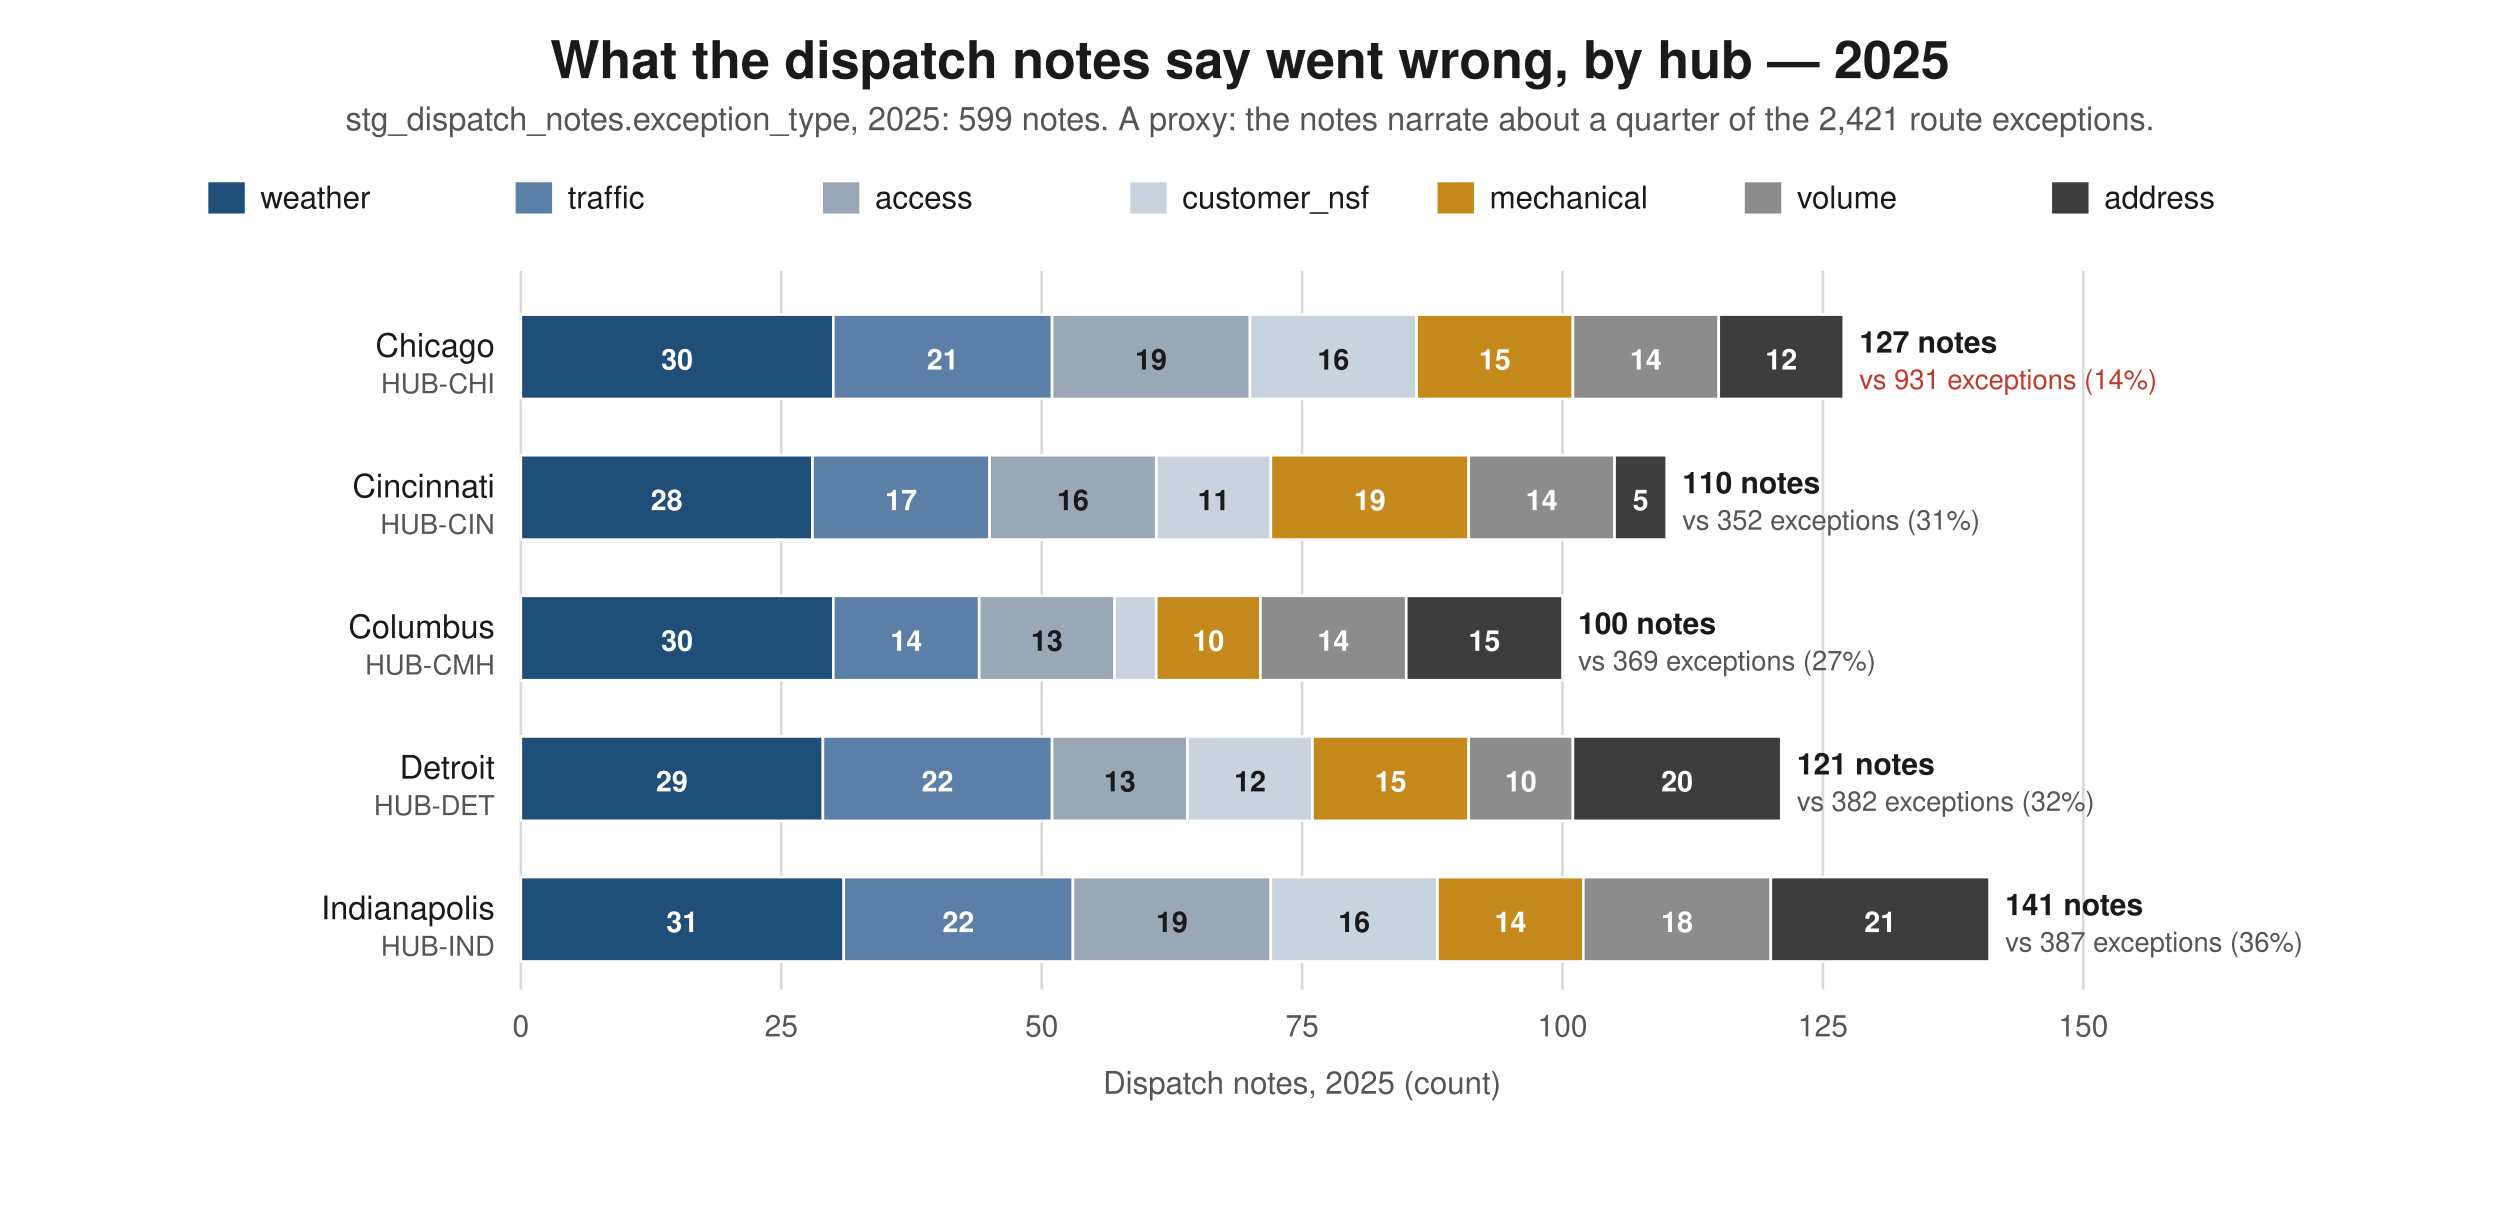
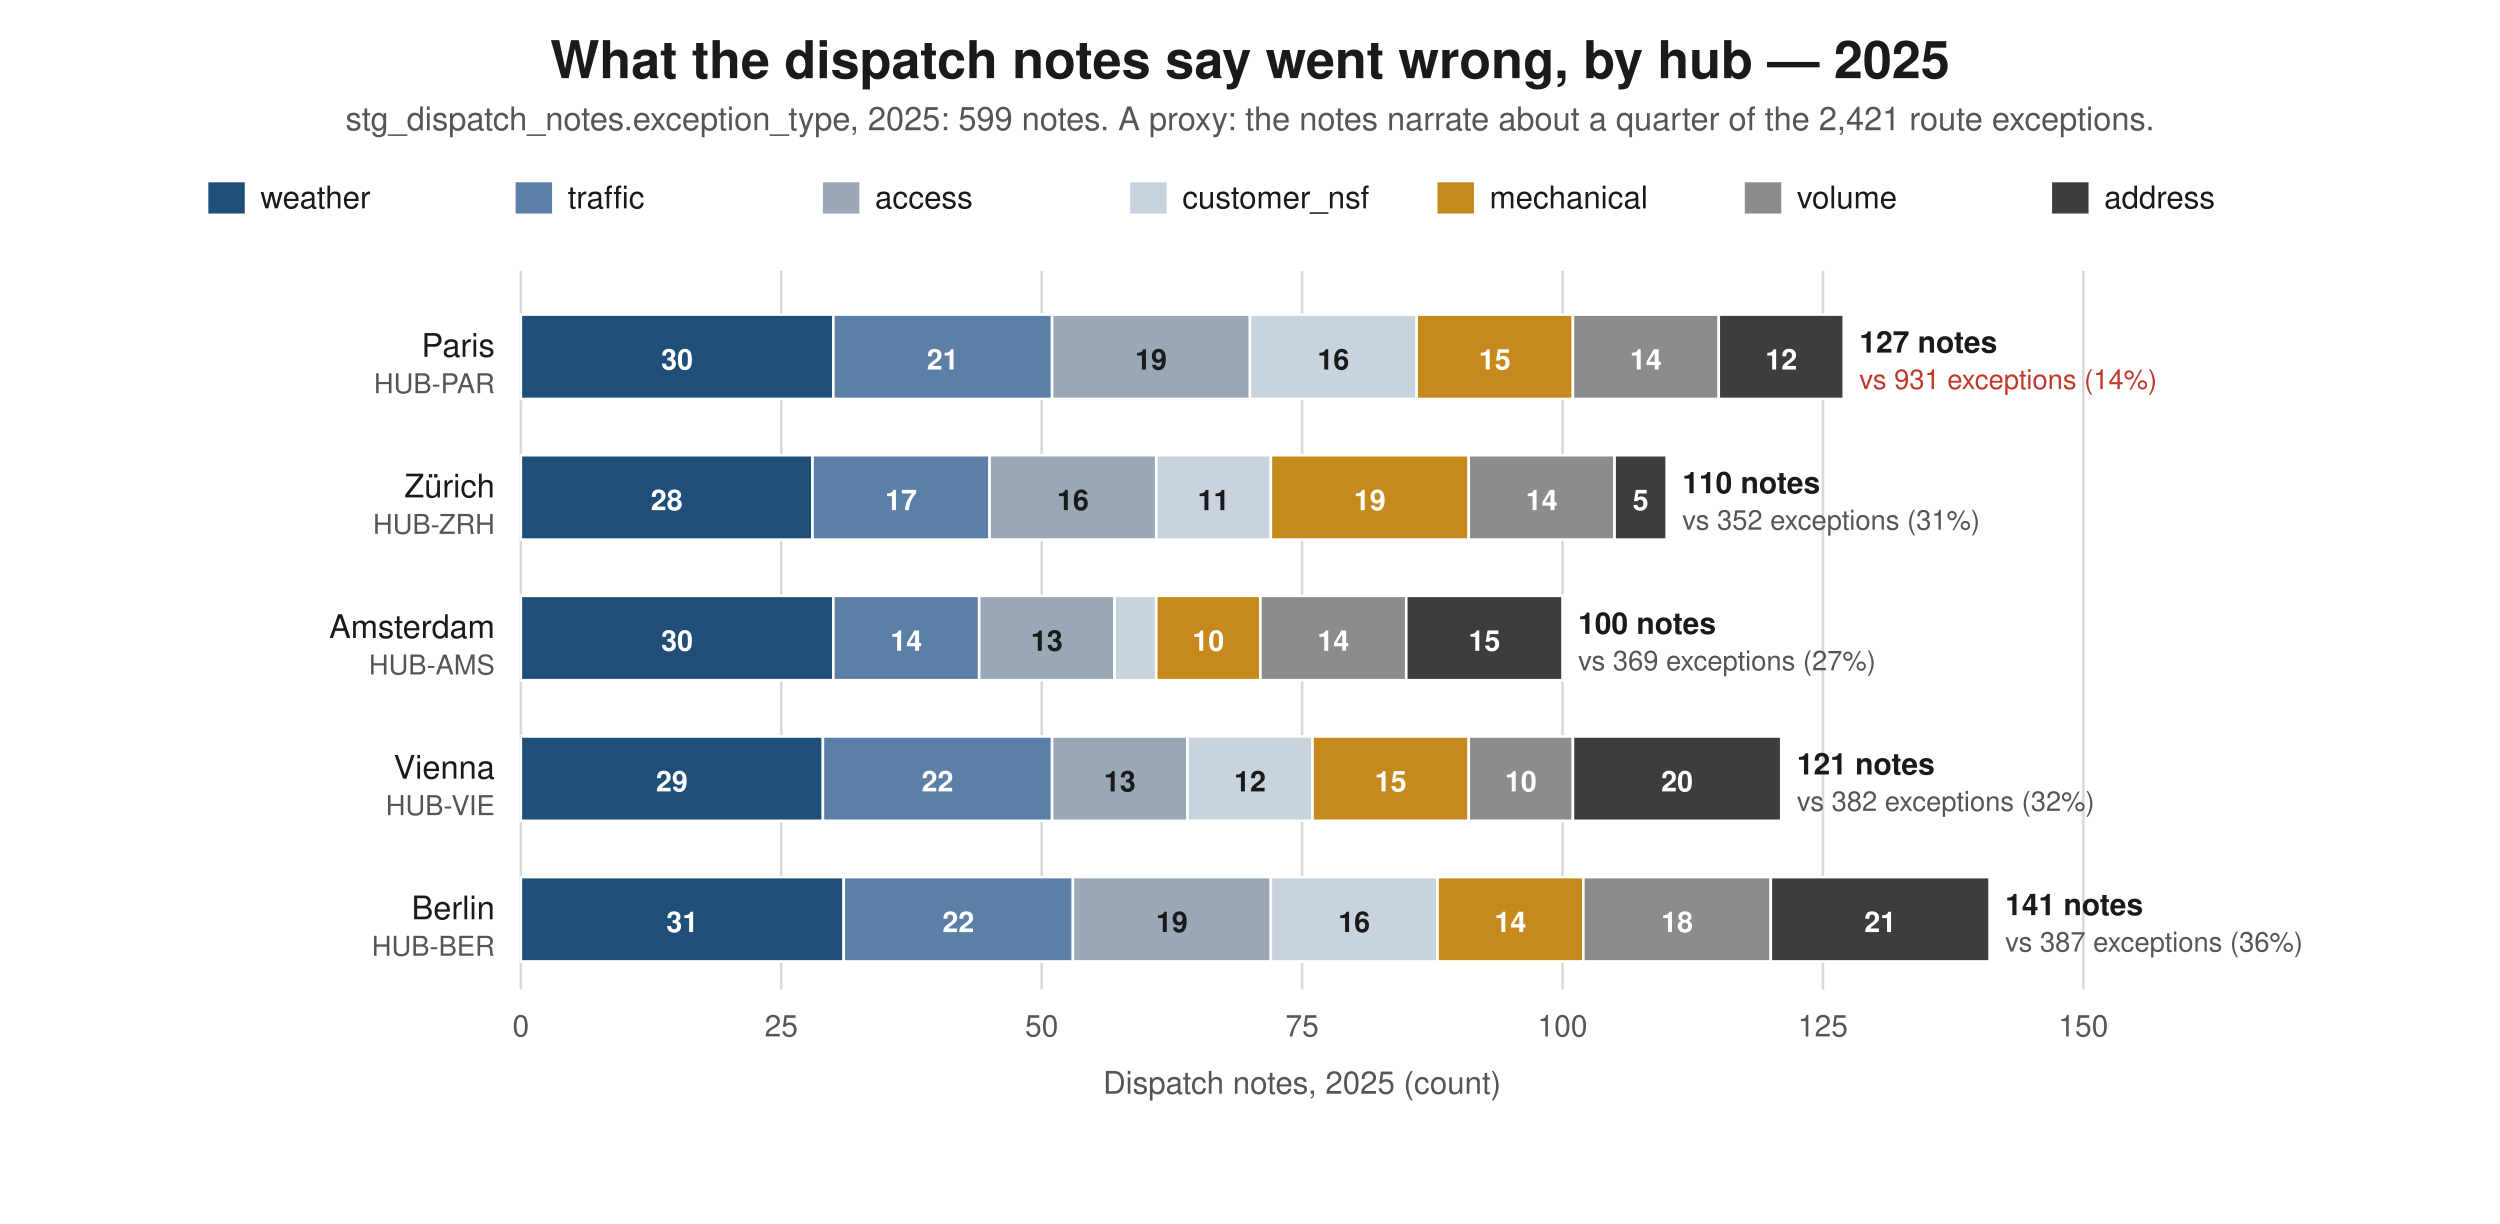
<svg xmlns="http://www.w3.org/2000/svg" width="960" height="470" viewBox="0 0 960 470" font-family="Helvetica, Arial, sans-serif">
  <rect x="0" y="0" width="960" height="470" fill="#ffffff" />
  <text x="480.0" y="30" text-anchor="middle" font-size="20" font-weight="bold" fill="#1a1a1a">What the dispatch notes say went wrong, by hub — 2025</text>
  <text x="480.0" y="50" text-anchor="middle" font-size="12.5" fill="#555555">stg_dispatch_notes.exception_type, 2025: 599 notes. A proxy: the notes narrate about a quarter of the 2,421 route exceptions.</text>
  <line x1="200.0" y1="104.0" x2="200.0" y2="380.0" stroke="#d9d9d9" stroke-width="1" />
  <text x="200.0" y="398.0" font-size="11.5" fill="#555555" text-anchor="middle" font-weight="normal">0</text>
  <line x1="300.0" y1="104.0" x2="300.0" y2="380.0" stroke="#d9d9d9" stroke-width="1" />
  <text x="300.0" y="398.0" font-size="11.5" fill="#555555" text-anchor="middle" font-weight="normal">25</text>
  <line x1="400.0" y1="104.0" x2="400.0" y2="380.0" stroke="#d9d9d9" stroke-width="1" />
  <text x="400.0" y="398.0" font-size="11.5" fill="#555555" text-anchor="middle" font-weight="normal">50</text>
  <line x1="500.0" y1="104.0" x2="500.0" y2="380.0" stroke="#d9d9d9" stroke-width="1" />
  <text x="500.0" y="398.0" font-size="11.5" fill="#555555" text-anchor="middle" font-weight="normal">75</text>
  <line x1="600.0" y1="104.0" x2="600.0" y2="380.0" stroke="#d9d9d9" stroke-width="1" />
  <text x="600.0" y="398.0" font-size="11.5" fill="#555555" text-anchor="middle" font-weight="normal">100</text>
  <line x1="700.0" y1="104.0" x2="700.0" y2="380.0" stroke="#d9d9d9" stroke-width="1" />
  <text x="700.0" y="398.0" font-size="11.5" fill="#555555" text-anchor="middle" font-weight="normal">125</text>
  <line x1="800.0" y1="104.0" x2="800.0" y2="380.0" stroke="#d9d9d9" stroke-width="1" />
  <text x="800.0" y="398.0" font-size="11.5" fill="#555555" text-anchor="middle" font-weight="normal">150</text>
  <text x="500.0" y="420.0" font-size="12" fill="#555555" text-anchor="middle" font-weight="normal">Dispatch notes, 2025 (count)</text>
  <rect x="200.0" y="120.8" width="120.0" height="32.4" fill="#1f4e79" stroke="#ffffff" stroke-width="1" />
  <text x="260.0" y="141.9" font-size="11" fill="#ffffff" text-anchor="middle" font-weight="bold">30</text>
  <rect x="320.0" y="120.8" width="84.0" height="32.4" fill="#5b7fa6" stroke="#ffffff" stroke-width="1" />
  <text x="362.0" y="141.9" font-size="11" fill="#ffffff" text-anchor="middle" font-weight="bold">21</text>
  <rect x="404.0" y="120.8" width="76.0" height="32.4" fill="#9aa7b5" stroke="#ffffff" stroke-width="1" />
  <text x="442.0" y="141.9" font-size="11" fill="#1a1a1a" text-anchor="middle" font-weight="bold">19</text>
  <rect x="480.0" y="120.8" width="64.0" height="32.4" fill="#c9d3de" stroke="#ffffff" stroke-width="1" />
  <text x="512.0" y="141.9" font-size="11" fill="#1a1a1a" text-anchor="middle" font-weight="bold">16</text>
  <rect x="544.0" y="120.8" width="60.0" height="32.4" fill="#c58a1b" stroke="#ffffff" stroke-width="1" />
  <text x="574.0" y="141.9" font-size="11" fill="#ffffff" text-anchor="middle" font-weight="bold">15</text>
  <rect x="604.0" y="120.8" width="56.0" height="32.4" fill="#8c8c8c" stroke="#ffffff" stroke-width="1" />
  <text x="632.0" y="141.9" font-size="11" fill="#ffffff" text-anchor="middle" font-weight="bold">14</text>
  <rect x="660.0" y="120.8" width="48.0" height="32.4" fill="#3d3d3d" stroke="#ffffff" stroke-width="1" />
  <text x="684.0" y="141.9" font-size="11" fill="#ffffff" text-anchor="middle" font-weight="bold">12</text>
  <text x="714.0" y="135.4" font-size="11.5" fill="#1a1a1a" text-anchor="start" font-weight="bold">127 notes</text>
  <text x="714.0" y="149.4" font-size="10.5" fill="#c0392b" text-anchor="start" font-weight="normal">vs 931 exceptions (14%)</text>
-   <text x="190.0" y="137.0" font-size="12.5" fill="#1a1a1a" text-anchor="end" font-weight="normal">Chicago</text>
-   <text x="190.0" y="151.0" font-size="10.5" fill="#555555" text-anchor="end" font-weight="normal">HUB-CHI</text>
+   <text x="190.0" y="137.0" font-size="12.5" fill="#1a1a1a" text-anchor="end" font-weight="normal">Paris</text>
+   <text x="190.0" y="151.0" font-size="10.5" fill="#555555" text-anchor="end" font-weight="normal">HUB-PAR</text>
  <rect x="200.0" y="174.8" width="112.0" height="32.4" fill="#1f4e79" stroke="#ffffff" stroke-width="1" />
  <text x="256.0" y="195.9" font-size="11" fill="#ffffff" text-anchor="middle" font-weight="bold">28</text>
  <rect x="312.0" y="174.8" width="68.0" height="32.4" fill="#5b7fa6" stroke="#ffffff" stroke-width="1" />
  <text x="346.0" y="195.9" font-size="11" fill="#ffffff" text-anchor="middle" font-weight="bold">17</text>
  <rect x="380.0" y="174.8" width="64.0" height="32.4" fill="#9aa7b5" stroke="#ffffff" stroke-width="1" />
  <text x="412.0" y="195.9" font-size="11" fill="#1a1a1a" text-anchor="middle" font-weight="bold">16</text>
  <rect x="444.0" y="174.8" width="44.0" height="32.4" fill="#c9d3de" stroke="#ffffff" stroke-width="1" />
  <text x="466.0" y="195.9" font-size="11" fill="#1a1a1a" text-anchor="middle" font-weight="bold">11</text>
  <rect x="488.0" y="174.8" width="76.0" height="32.4" fill="#c58a1b" stroke="#ffffff" stroke-width="1" />
  <text x="526.0" y="195.9" font-size="11" fill="#ffffff" text-anchor="middle" font-weight="bold">19</text>
  <rect x="564.0" y="174.8" width="56.0" height="32.4" fill="#8c8c8c" stroke="#ffffff" stroke-width="1" />
  <text x="592.0" y="195.9" font-size="11" fill="#ffffff" text-anchor="middle" font-weight="bold">14</text>
  <rect x="620.0" y="174.8" width="20.0" height="32.4" fill="#3d3d3d" stroke="#ffffff" stroke-width="1" />
  <text x="630.0" y="195.9" font-size="11" fill="#ffffff" text-anchor="middle" font-weight="bold">5</text>
  <text x="646.0" y="189.4" font-size="11.5" fill="#1a1a1a" text-anchor="start" font-weight="bold">110 notes</text>
  <text x="646.0" y="203.4" font-size="10.5" fill="#555555" text-anchor="start" font-weight="normal">vs 352 exceptions (31%)</text>
-   <text x="190.0" y="191.0" font-size="12.5" fill="#1a1a1a" text-anchor="end" font-weight="normal">Cincinnati</text>
-   <text x="190.0" y="205.0" font-size="10.5" fill="#555555" text-anchor="end" font-weight="normal">HUB-CIN</text>
+   <text x="190.0" y="191.0" font-size="12.5" fill="#1a1a1a" text-anchor="end" font-weight="normal">Zürich</text>
+   <text x="190.0" y="205.0" font-size="10.5" fill="#555555" text-anchor="end" font-weight="normal">HUB-ZRH</text>
  <rect x="200.0" y="228.8" width="120.0" height="32.4" fill="#1f4e79" stroke="#ffffff" stroke-width="1" />
  <text x="260.0" y="249.9" font-size="11" fill="#ffffff" text-anchor="middle" font-weight="bold">30</text>
  <rect x="320.0" y="228.8" width="56.0" height="32.4" fill="#5b7fa6" stroke="#ffffff" stroke-width="1" />
  <text x="348.0" y="249.9" font-size="11" fill="#ffffff" text-anchor="middle" font-weight="bold">14</text>
  <rect x="376.0" y="228.8" width="52.0" height="32.4" fill="#9aa7b5" stroke="#ffffff" stroke-width="1" />
  <text x="402.0" y="249.9" font-size="11" fill="#1a1a1a" text-anchor="middle" font-weight="bold">13</text>
  <rect x="428.0" y="228.8" width="16.0" height="32.4" fill="#c9d3de" stroke="#ffffff" stroke-width="1" />
  <rect x="444.0" y="228.8" width="40.0" height="32.4" fill="#c58a1b" stroke="#ffffff" stroke-width="1" />
  <text x="464.0" y="249.9" font-size="11" fill="#ffffff" text-anchor="middle" font-weight="bold">10</text>
  <rect x="484.0" y="228.8" width="56.0" height="32.4" fill="#8c8c8c" stroke="#ffffff" stroke-width="1" />
  <text x="512.0" y="249.9" font-size="11" fill="#ffffff" text-anchor="middle" font-weight="bold">14</text>
  <rect x="540.0" y="228.8" width="60.0" height="32.4" fill="#3d3d3d" stroke="#ffffff" stroke-width="1" />
  <text x="570.0" y="249.9" font-size="11" fill="#ffffff" text-anchor="middle" font-weight="bold">15</text>
  <text x="606.0" y="243.4" font-size="11.5" fill="#1a1a1a" text-anchor="start" font-weight="bold">100 notes</text>
  <text x="606.0" y="257.4" font-size="10.5" fill="#555555" text-anchor="start" font-weight="normal">vs 369 exceptions (27%)</text>
-   <text x="190.0" y="245.0" font-size="12.5" fill="#1a1a1a" text-anchor="end" font-weight="normal">Columbus</text>
-   <text x="190.0" y="259.0" font-size="10.5" fill="#555555" text-anchor="end" font-weight="normal">HUB-CMH</text>
+   <text x="190.0" y="245.0" font-size="12.5" fill="#1a1a1a" text-anchor="end" font-weight="normal">Amsterdam</text>
+   <text x="190.0" y="259.0" font-size="10.5" fill="#555555" text-anchor="end" font-weight="normal">HUB-AMS</text>
  <rect x="200.0" y="282.8" width="116.0" height="32.4" fill="#1f4e79" stroke="#ffffff" stroke-width="1" />
  <text x="258.0" y="303.9" font-size="11" fill="#ffffff" text-anchor="middle" font-weight="bold">29</text>
  <rect x="316.0" y="282.8" width="88.0" height="32.4" fill="#5b7fa6" stroke="#ffffff" stroke-width="1" />
  <text x="360.0" y="303.9" font-size="11" fill="#ffffff" text-anchor="middle" font-weight="bold">22</text>
  <rect x="404.0" y="282.8" width="52.0" height="32.4" fill="#9aa7b5" stroke="#ffffff" stroke-width="1" />
  <text x="430.0" y="303.9" font-size="11" fill="#1a1a1a" text-anchor="middle" font-weight="bold">13</text>
  <rect x="456.0" y="282.8" width="48.0" height="32.4" fill="#c9d3de" stroke="#ffffff" stroke-width="1" />
  <text x="480.0" y="303.9" font-size="11" fill="#1a1a1a" text-anchor="middle" font-weight="bold">12</text>
  <rect x="504.0" y="282.8" width="60.0" height="32.4" fill="#c58a1b" stroke="#ffffff" stroke-width="1" />
  <text x="534.0" y="303.9" font-size="11" fill="#ffffff" text-anchor="middle" font-weight="bold">15</text>
  <rect x="564.0" y="282.8" width="40.0" height="32.4" fill="#8c8c8c" stroke="#ffffff" stroke-width="1" />
  <text x="584.0" y="303.9" font-size="11" fill="#ffffff" text-anchor="middle" font-weight="bold">10</text>
  <rect x="604.0" y="282.8" width="80.0" height="32.4" fill="#3d3d3d" stroke="#ffffff" stroke-width="1" />
  <text x="644.0" y="303.9" font-size="11" fill="#ffffff" text-anchor="middle" font-weight="bold">20</text>
  <text x="690.0" y="297.4" font-size="11.5" fill="#1a1a1a" text-anchor="start" font-weight="bold">121 notes</text>
  <text x="690.0" y="311.4" font-size="10.5" fill="#555555" text-anchor="start" font-weight="normal">vs 382 exceptions (32%)</text>
-   <text x="190.0" y="299.0" font-size="12.5" fill="#1a1a1a" text-anchor="end" font-weight="normal">Detroit</text>
-   <text x="190.0" y="313.0" font-size="10.5" fill="#555555" text-anchor="end" font-weight="normal">HUB-DET</text>
+   <text x="190.0" y="299.0" font-size="12.5" fill="#1a1a1a" text-anchor="end" font-weight="normal">Vienna</text>
+   <text x="190.0" y="313.0" font-size="10.5" fill="#555555" text-anchor="end" font-weight="normal">HUB-VIE</text>
  <rect x="200.0" y="336.8" width="124.0" height="32.4" fill="#1f4e79" stroke="#ffffff" stroke-width="1" />
  <text x="262.0" y="357.9" font-size="11" fill="#ffffff" text-anchor="middle" font-weight="bold">31</text>
  <rect x="324.0" y="336.8" width="88.0" height="32.4" fill="#5b7fa6" stroke="#ffffff" stroke-width="1" />
  <text x="368.0" y="357.9" font-size="11" fill="#ffffff" text-anchor="middle" font-weight="bold">22</text>
  <rect x="412.0" y="336.8" width="76.0" height="32.4" fill="#9aa7b5" stroke="#ffffff" stroke-width="1" />
  <text x="450.0" y="357.9" font-size="11" fill="#1a1a1a" text-anchor="middle" font-weight="bold">19</text>
  <rect x="488.0" y="336.8" width="64.0" height="32.4" fill="#c9d3de" stroke="#ffffff" stroke-width="1" />
  <text x="520.0" y="357.9" font-size="11" fill="#1a1a1a" text-anchor="middle" font-weight="bold">16</text>
  <rect x="552.0" y="336.8" width="56.0" height="32.4" fill="#c58a1b" stroke="#ffffff" stroke-width="1" />
  <text x="580.0" y="357.9" font-size="11" fill="#ffffff" text-anchor="middle" font-weight="bold">14</text>
  <rect x="608.0" y="336.8" width="72.0" height="32.4" fill="#8c8c8c" stroke="#ffffff" stroke-width="1" />
  <text x="644.0" y="357.9" font-size="11" fill="#ffffff" text-anchor="middle" font-weight="bold">18</text>
  <rect x="680.0" y="336.8" width="84.0" height="32.4" fill="#3d3d3d" stroke="#ffffff" stroke-width="1" />
  <text x="722.0" y="357.9" font-size="11" fill="#ffffff" text-anchor="middle" font-weight="bold">21</text>
  <text x="770.0" y="351.4" font-size="11.5" fill="#1a1a1a" text-anchor="start" font-weight="bold">141 notes</text>
  <text x="770.0" y="365.4" font-size="10.5" fill="#555555" text-anchor="start" font-weight="normal">vs 387 exceptions (36%)</text>
-   <text x="190.0" y="353.0" font-size="12.5" fill="#1a1a1a" text-anchor="end" font-weight="normal">Indianapolis</text>
-   <text x="190.0" y="367.0" font-size="10.5" fill="#555555" text-anchor="end" font-weight="normal">HUB-IND</text>
+   <text x="190.0" y="353.0" font-size="12.5" fill="#1a1a1a" text-anchor="end" font-weight="normal">Berlin</text>
+   <text x="190.0" y="367.0" font-size="10.5" fill="#555555" text-anchor="end" font-weight="normal">HUB-BER</text>
  <rect x="80.0" y="70.0" width="14.0" height="12.0" fill="#1f4e79" stroke="none" stroke-width="1" />
  <text x="100.0" y="80.0" font-size="12" fill="#1a1a1a" text-anchor="start" font-weight="normal">weather</text>
  <rect x="198.0" y="70.0" width="14.0" height="12.0" fill="#5b7fa6" stroke="none" stroke-width="1" />
  <text x="218.0" y="80.0" font-size="12" fill="#1a1a1a" text-anchor="start" font-weight="normal">traffic</text>
  <rect x="316.0" y="70.0" width="14.0" height="12.0" fill="#9aa7b5" stroke="none" stroke-width="1" />
  <text x="336.0" y="80.0" font-size="12" fill="#1a1a1a" text-anchor="start" font-weight="normal">access</text>
  <rect x="434.0" y="70.0" width="14.0" height="12.0" fill="#c9d3de" stroke="none" stroke-width="1" />
  <text x="454.0" y="80.0" font-size="12" fill="#1a1a1a" text-anchor="start" font-weight="normal">customer_nsf</text>
  <rect x="552.0" y="70.0" width="14.0" height="12.0" fill="#c58a1b" stroke="none" stroke-width="1" />
  <text x="572.0" y="80.0" font-size="12" fill="#1a1a1a" text-anchor="start" font-weight="normal">mechanical</text>
  <rect x="670.0" y="70.0" width="14.0" height="12.0" fill="#8c8c8c" stroke="none" stroke-width="1" />
  <text x="690.0" y="80.0" font-size="12" fill="#1a1a1a" text-anchor="start" font-weight="normal">volume</text>
  <rect x="788.0" y="70.0" width="14.0" height="12.0" fill="#3d3d3d" stroke="none" stroke-width="1" />
  <text x="808.0" y="80.0" font-size="12" fill="#1a1a1a" text-anchor="start" font-weight="normal">address</text>
</svg>
